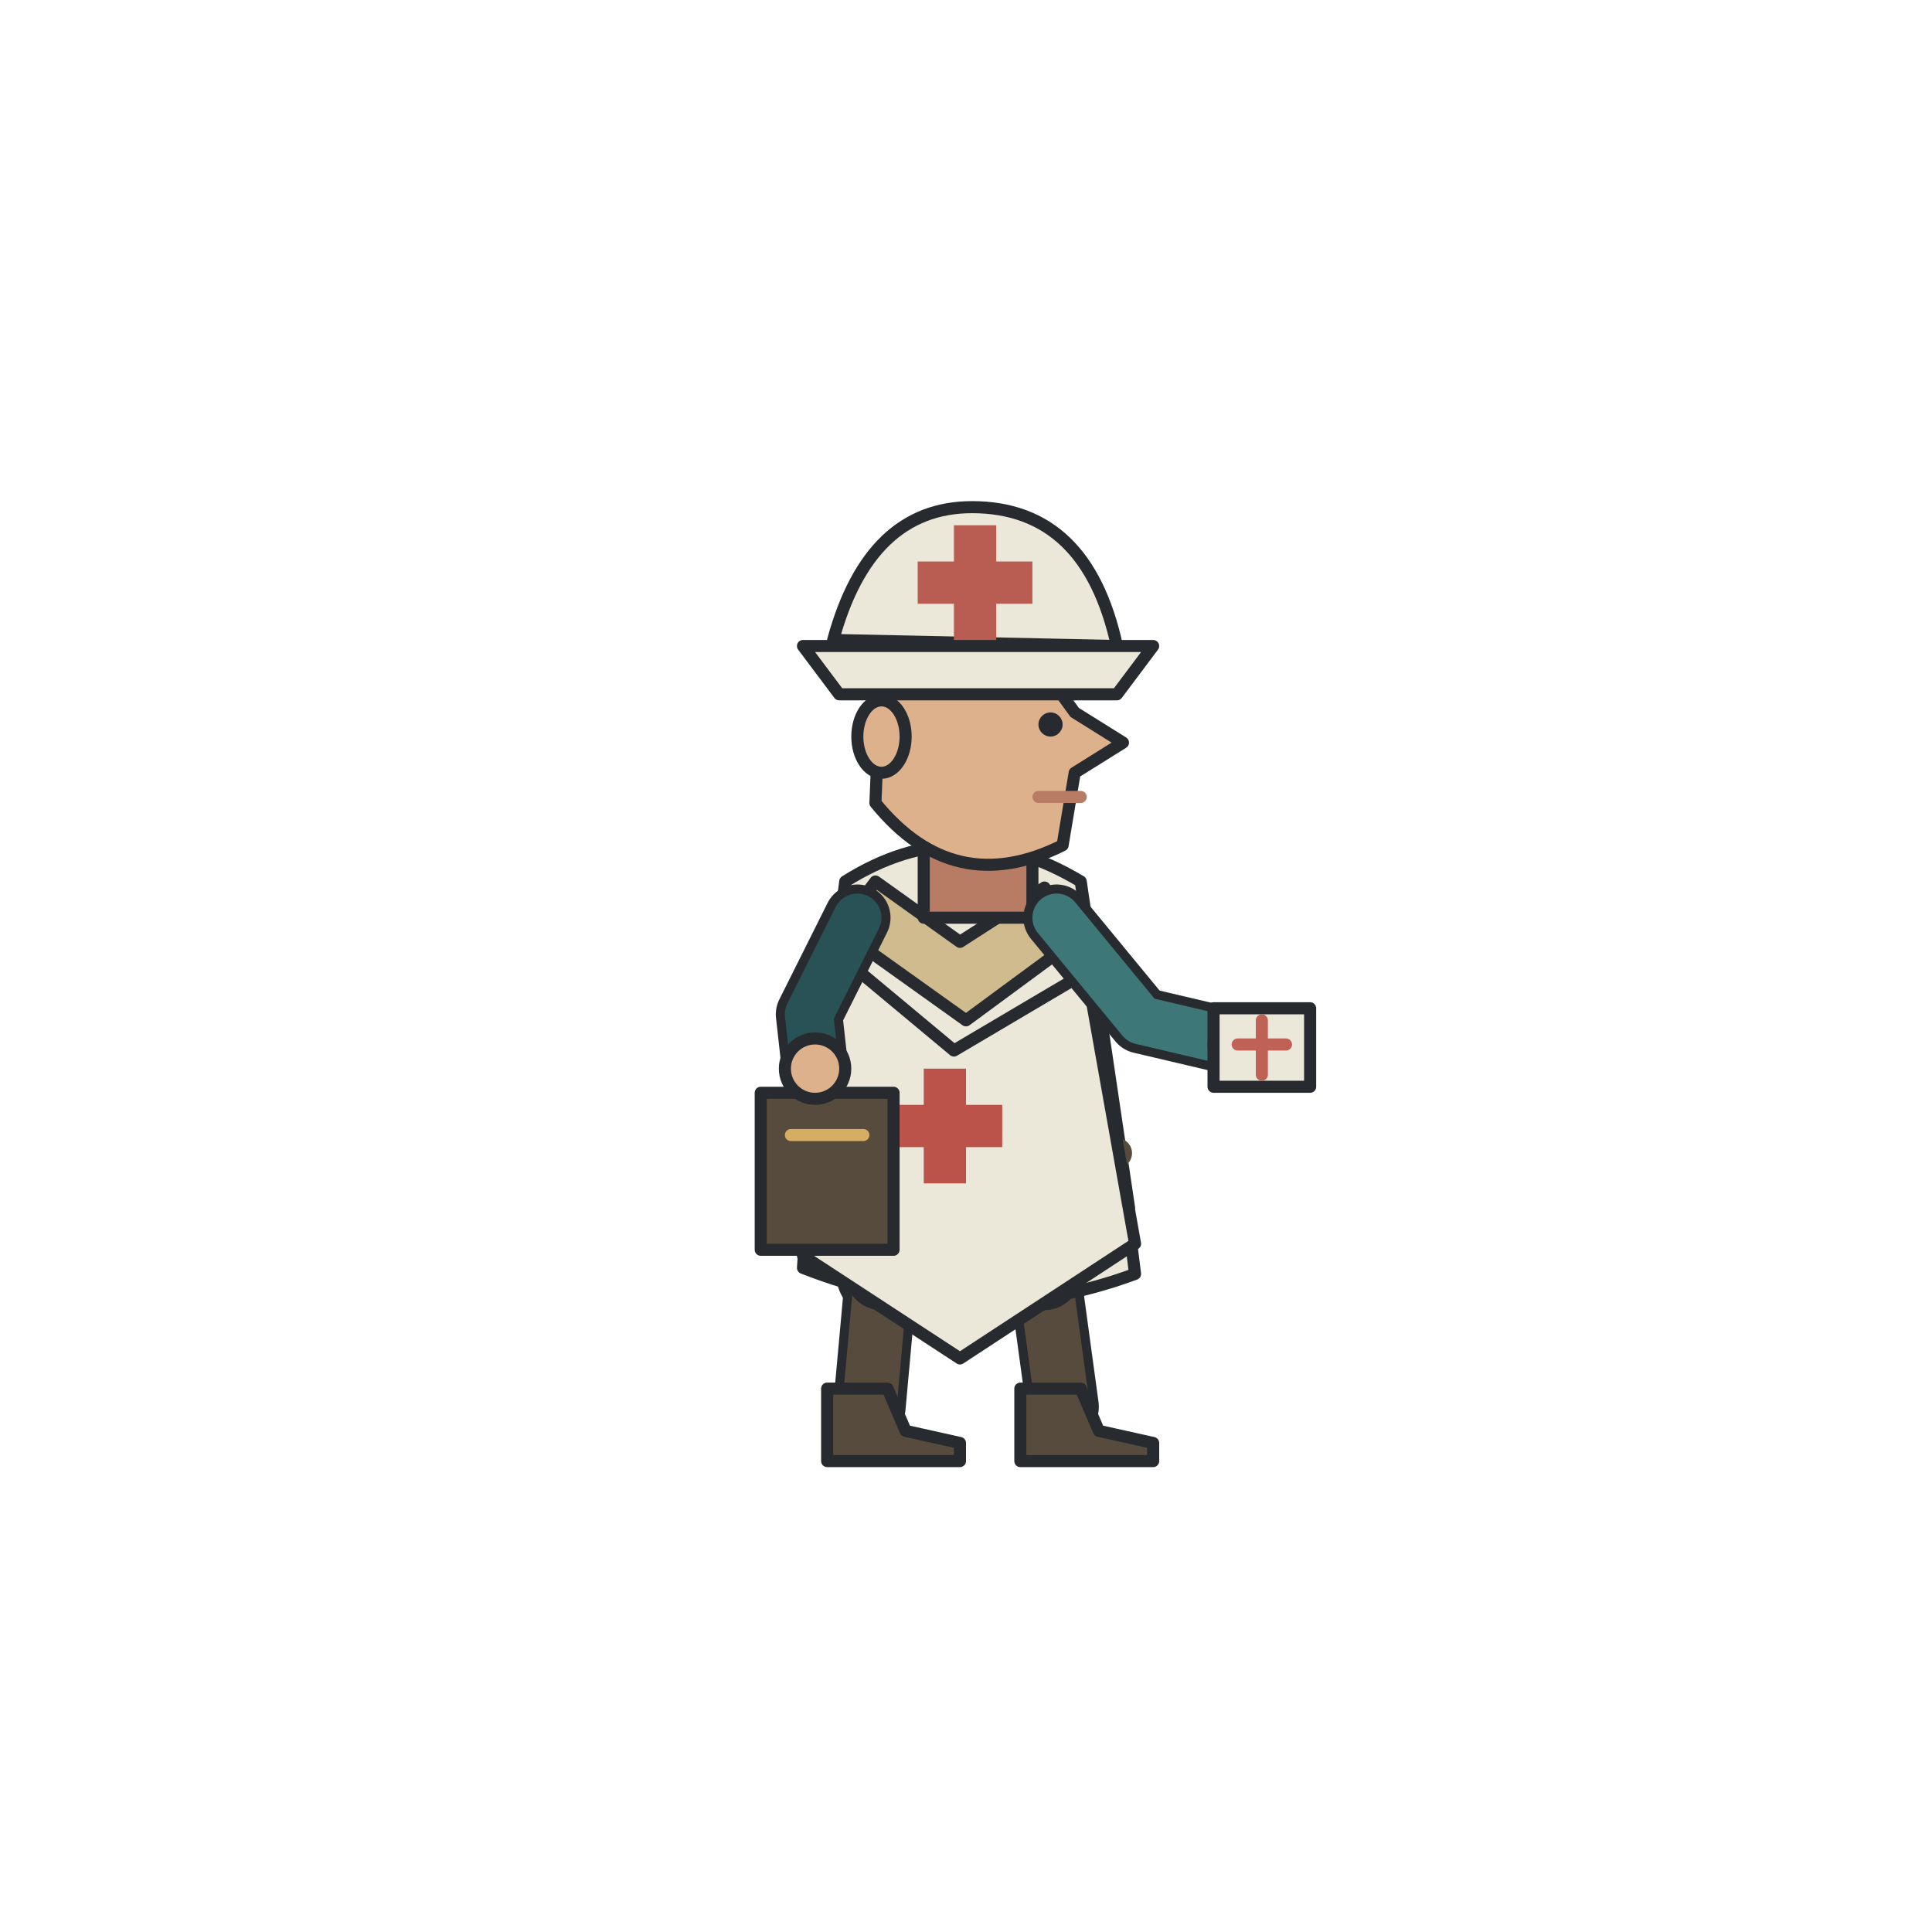
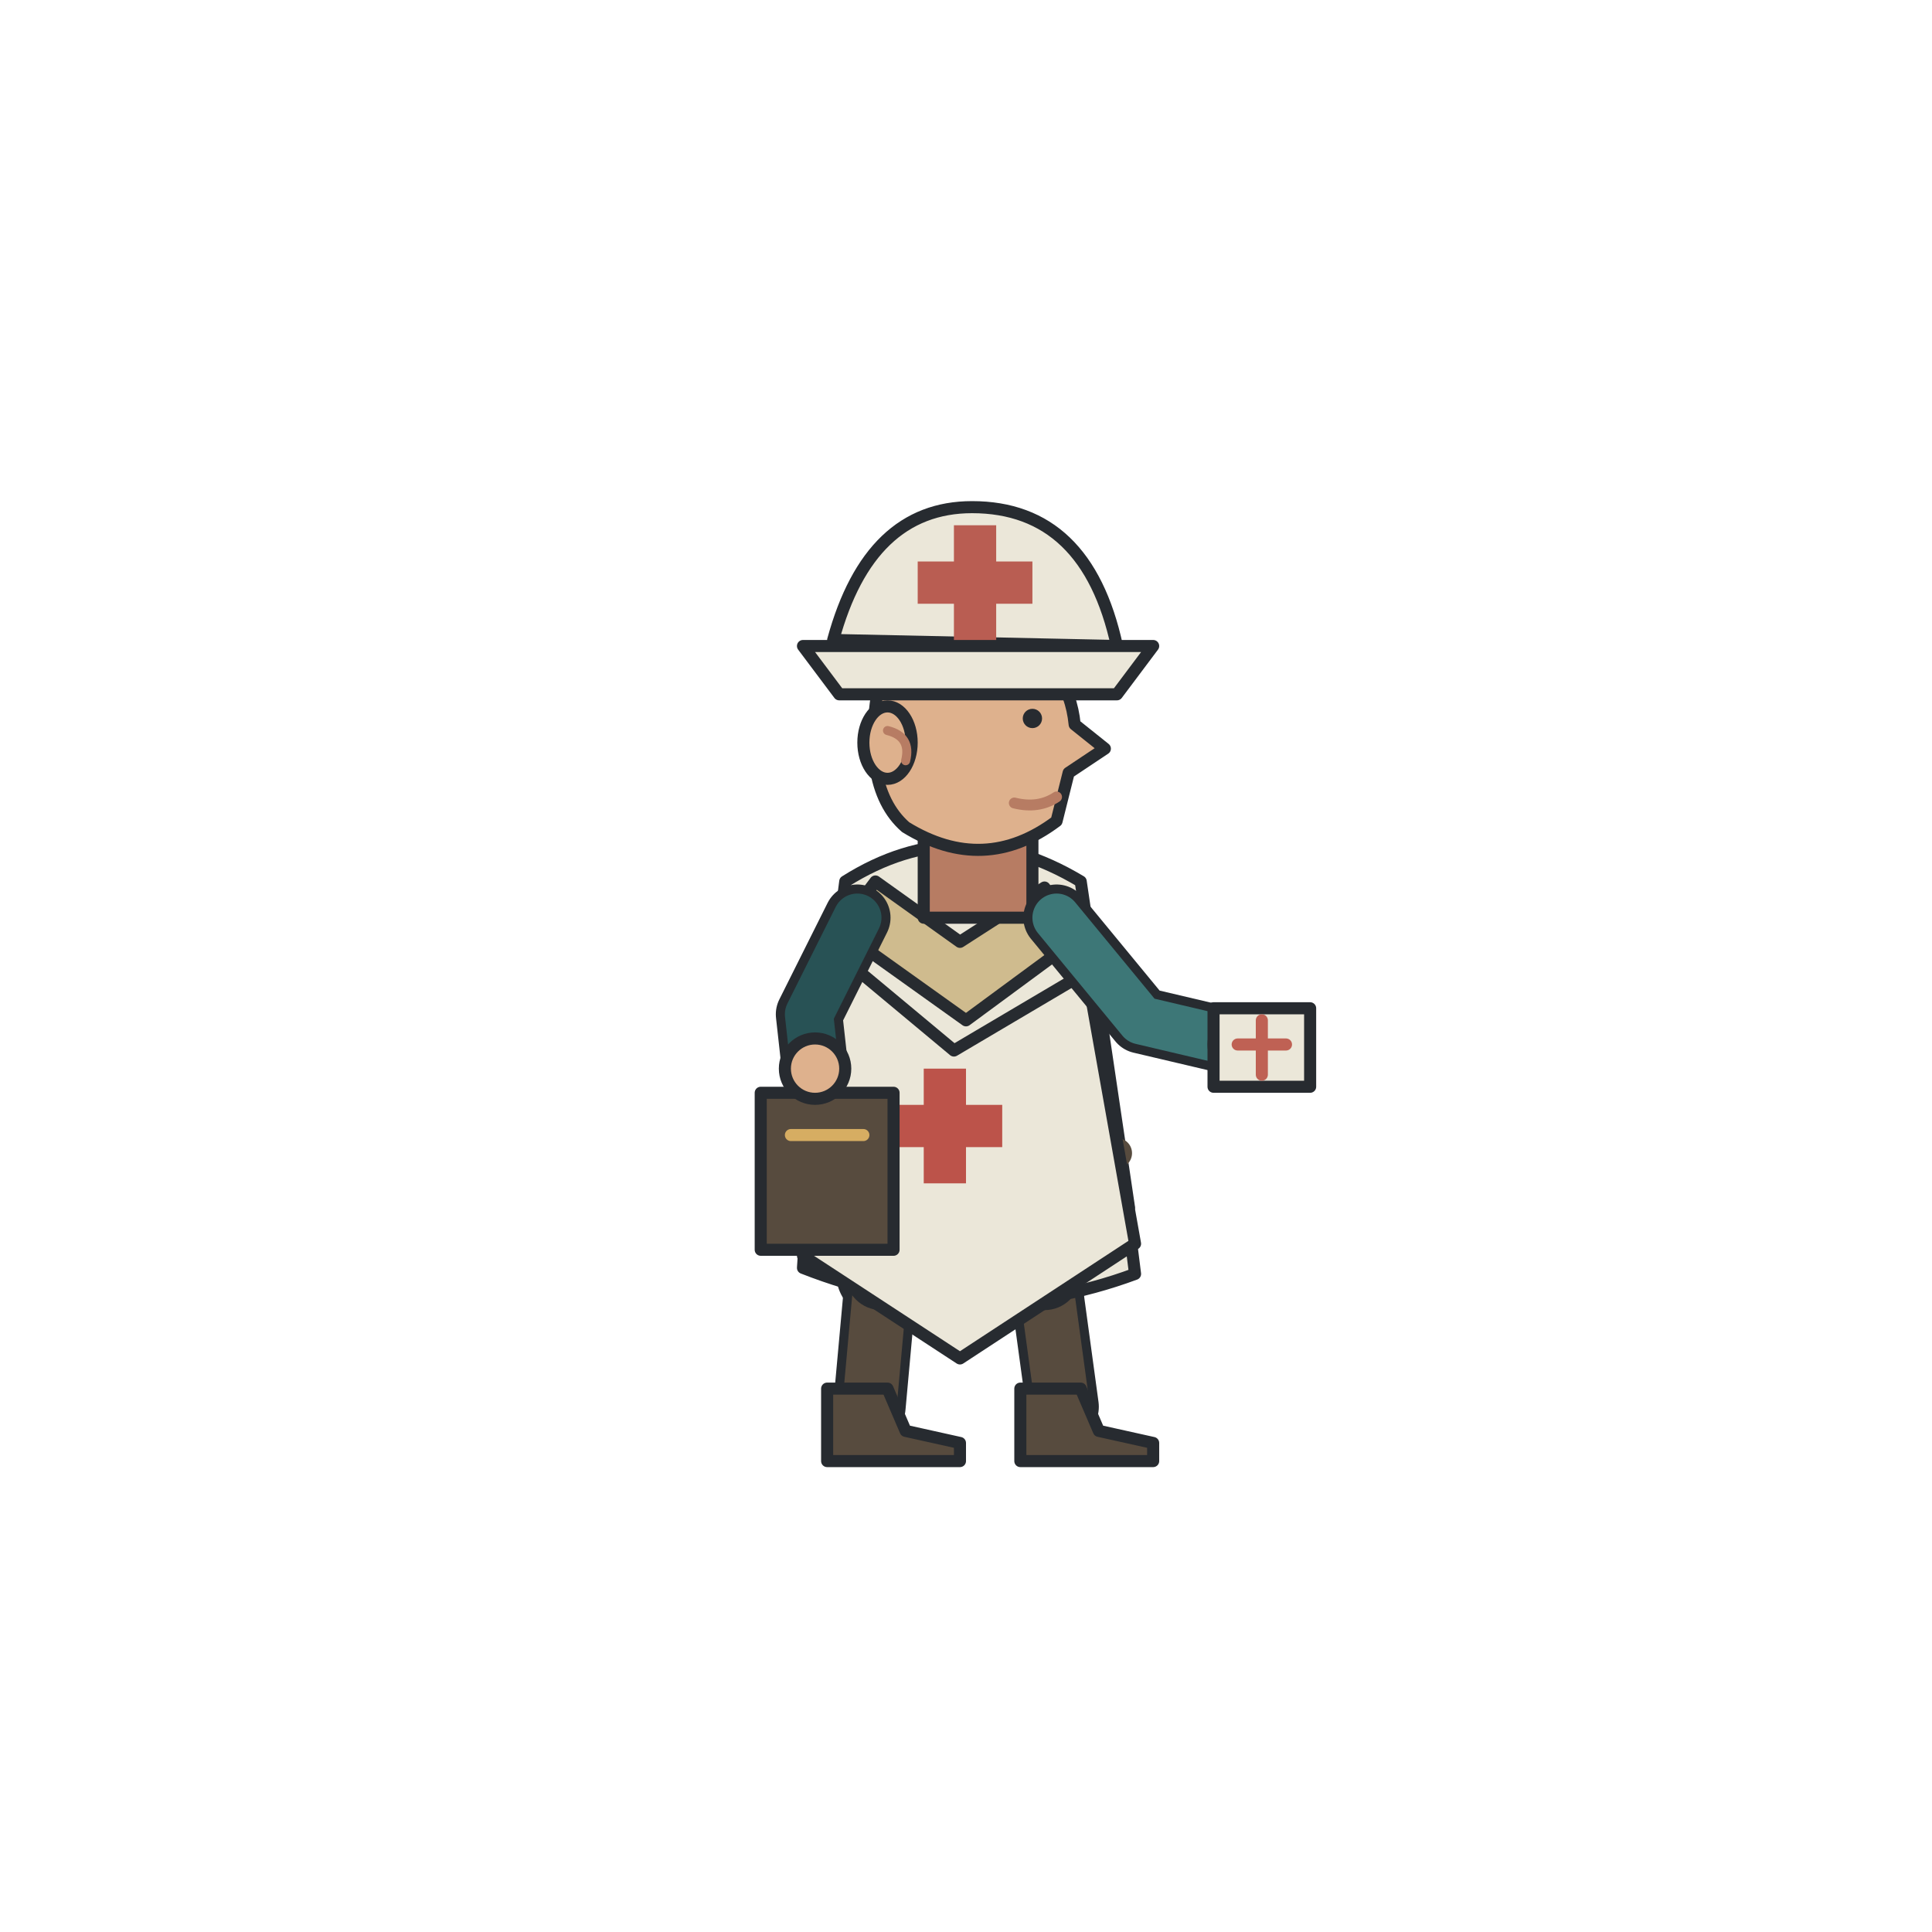
<svg xmlns="http://www.w3.org/2000/svg" width="192" height="192" viewBox="-64 0 320 192">
  <path d="M87 124L82 147" fill="none" stroke="#272b30" stroke-width="15" stroke-linejoin="round" stroke-linecap="round" />
  <path d="M87 124L82 147" fill="none" stroke="#285255" stroke-width="12" stroke-linejoin="round" stroke-linecap="round" />
  <path d="M82 147L80 169" fill="none" stroke="#272b30" stroke-width="12" stroke-linejoin="round" stroke-linecap="round" />
  <path d="M82 147L80 169" fill="none" stroke="#574b3e" stroke-width="9" stroke-linejoin="round" stroke-linecap="round" />
  <circle cx="82" cy="147" r="5" fill="#285255" stroke="#272b30" stroke-width="2" />
  <g transform="translate(80 176) rotate(0 0 0)">
    <path d="M-7-10h10l3 7 9 2v3H-7z" fill="#574b3e" stroke="#272b30" stroke-width="2" stroke-linejoin="round" stroke-linecap="round" />
  </g>
  <path d="M104 124L109 147" fill="none" stroke="#272b30" stroke-width="15" stroke-linejoin="round" stroke-linecap="round" />
  <path d="M104 124L109 147" fill="none" stroke="#3d7777" stroke-width="12" stroke-linejoin="round" stroke-linecap="round" />
  <path d="M109 147L112 169" fill="none" stroke="#272b30" stroke-width="12" stroke-linejoin="round" stroke-linecap="round" />
  <path d="M109 147L112 169" fill="none" stroke="#574b3e" stroke-width="9" stroke-linejoin="round" stroke-linecap="round" />
  <circle cx="109" cy="147" r="5" fill="#3d7777" stroke="#272b30" stroke-width="2" />
  <g transform="translate(112 176) rotate(0 0 0)">
    <path d="M-7-10h10l3 7 9 2v3H-7z" fill="#574b3e" stroke="#272b30" stroke-width="2" stroke-linejoin="round" stroke-linecap="round" />
  </g>
  <g transform="translate(0 0)">
    <path d="M76 82q19-12 39 0l8 54q-22 11-54 0z" fill="#ebe7d9" stroke="#272b30" stroke-width="2" stroke-linejoin="round" stroke-linecap="round" />
    <path d="M70 131q26 10 52 0l2 16q-27 10-55-1z" fill="#ebe7d9" stroke="#272b30" stroke-width="2" stroke-linejoin="round" stroke-linecap="round" />
    <path d="M81 82l14 10 14-9 6 8-19 14-21-15z" fill="#cfbb8e" stroke="#272b30" stroke-width="2" stroke-linejoin="round" stroke-linecap="round" />
    <path d="M73 127h48" fill="none" stroke="#574b3e" stroke-width="5" stroke-linejoin="round" stroke-linecap="round" />
    <circle cx="98" cy="127" r="4" fill="#d6ad62" stroke="#272b30" stroke-width="2" />
    <path d="M76 95l18 15 22-13 8 45-29 19-26-17z" fill="#ebe7d9" stroke="#272b30" stroke-width="2" stroke-linejoin="round" stroke-linecap="round" />
    <path d="M89 113h7v6h6v7h-6v6h-7v-6h-6v-7h6z" fill="#bc534a" stroke="none" stroke-width="2" stroke-linejoin="round" stroke-linecap="round" />
    <path d="M62 117h22v26H62z" fill="#574b3e" stroke="#272b30" stroke-width="2" stroke-linejoin="round" stroke-linecap="round" />
    <path d="M67 124h12" fill="none" stroke="#d6ad62" stroke-width="2" stroke-linejoin="round" stroke-linecap="round" />
  </g>
  <g transform="translate(0 0)">
    <path d="M89 72h18v16H89z" fill="#b77c63" stroke="#272b30" stroke-width="2" stroke-linejoin="round" stroke-linecap="round" />
-     <path d="M82 44q11-8 24-1l8 11 8 5-8 5-2 12q-18 9-31-7z" fill="#deb18d" stroke="#272b30" stroke-width="2" stroke-linejoin="round" stroke-linecap="round" />
-     <ellipse cx="82" cy="58" rx="4" ry="6" fill="#deb18d" stroke="#272b30" stroke-width="2" />
-     <path d="M104 50l10 1" fill="none" stroke="#574b3e" stroke-width="2" stroke-linejoin="round" stroke-linecap="round" />
-     <ellipse cx="110" cy="56" rx="2" ry="2" fill="#272b30" stroke="none" stroke-width="2" />
-     <path d="M108 68h7" fill="none" stroke="#b77c63" stroke-width="2" stroke-linejoin="round" stroke-linecap="round" />
+     <path d="M82 47q10-8 22-4 9 3 10 13l5 4-6 4-2 8q-12 9-25 1-8-7-4-26z" fill="#deb18d" stroke="#272b30" stroke-width="2" stroke-linejoin="round" stroke-linecap="round" />
+     <ellipse cx="83" cy="59" rx="4" ry="6" fill="#deb18d" stroke="#272b30" stroke-width="2" />
+     <path d="M83 57q4 1 3 5" fill="none" stroke="#b77c63" stroke-width="1.5" stroke-linejoin="round" stroke-linecap="round" />
+     <path d="M101 51q5-2 9 0" fill="none" stroke="#574b3e" stroke-width="1.6" stroke-linejoin="round" stroke-linecap="round" />
+     <circle cx="107" cy="55" r="1.6" fill="#272b30" stroke="none" stroke-width="2" />
+     <path d="M111 68q-3 2-7 1" fill="none" stroke="#b77c63" stroke-width="1.8" stroke-linejoin="round" stroke-linecap="round" />
    <path d="M74 42q6-22 23-22 19 0 24 23z" fill="#ebe7d9" stroke="#272b30" stroke-width="2" stroke-linejoin="round" stroke-linecap="round" />
    <path d="M69 43h58l-6 8H75z" fill="#ebe7d9" stroke="#272b30" stroke-width="2" stroke-linejoin="round" stroke-linecap="round" />
    <path d="M94 23h7v6h6v7h-6v6h-7v-6h-6v-7h6z" fill="#b95d52" stroke="none" stroke-width="2" stroke-linejoin="round" stroke-linecap="round" />
  </g>
  <path d="M78 88L70 104 71 113" fill="none" stroke="#272b30" stroke-width="11" stroke-linejoin="round" stroke-linecap="round" />
  <path d="M78 88L70 104 71 113" fill="none" stroke="#285255" stroke-width="8" stroke-linejoin="round" stroke-linecap="round" />
  <path d="M111 88L125 105 142 109" fill="none" stroke="#272b30" stroke-width="11" stroke-linejoin="round" stroke-linecap="round" />
  <path d="M111 88L125 105 142 109" fill="none" stroke="#3d7777" stroke-width="8" stroke-linejoin="round" stroke-linecap="round" />
  <circle cx="71" cy="113" r="5" fill="#deb18d" stroke="#272b30" stroke-width="2" />
  <circle cx="142" cy="109" r="5" fill="#deb18d" stroke="#272b30" stroke-width="2" />
  <path d="M137 103h16v13h-16z" fill="#ebe7d9" stroke="#272b30" stroke-width="2" stroke-linejoin="round" stroke-linecap="round" />
  <path d="M141 109h8M145 105v9" fill="none" stroke="#bf6154" stroke-width="2" stroke-linejoin="round" stroke-linecap="round" />
</svg>
